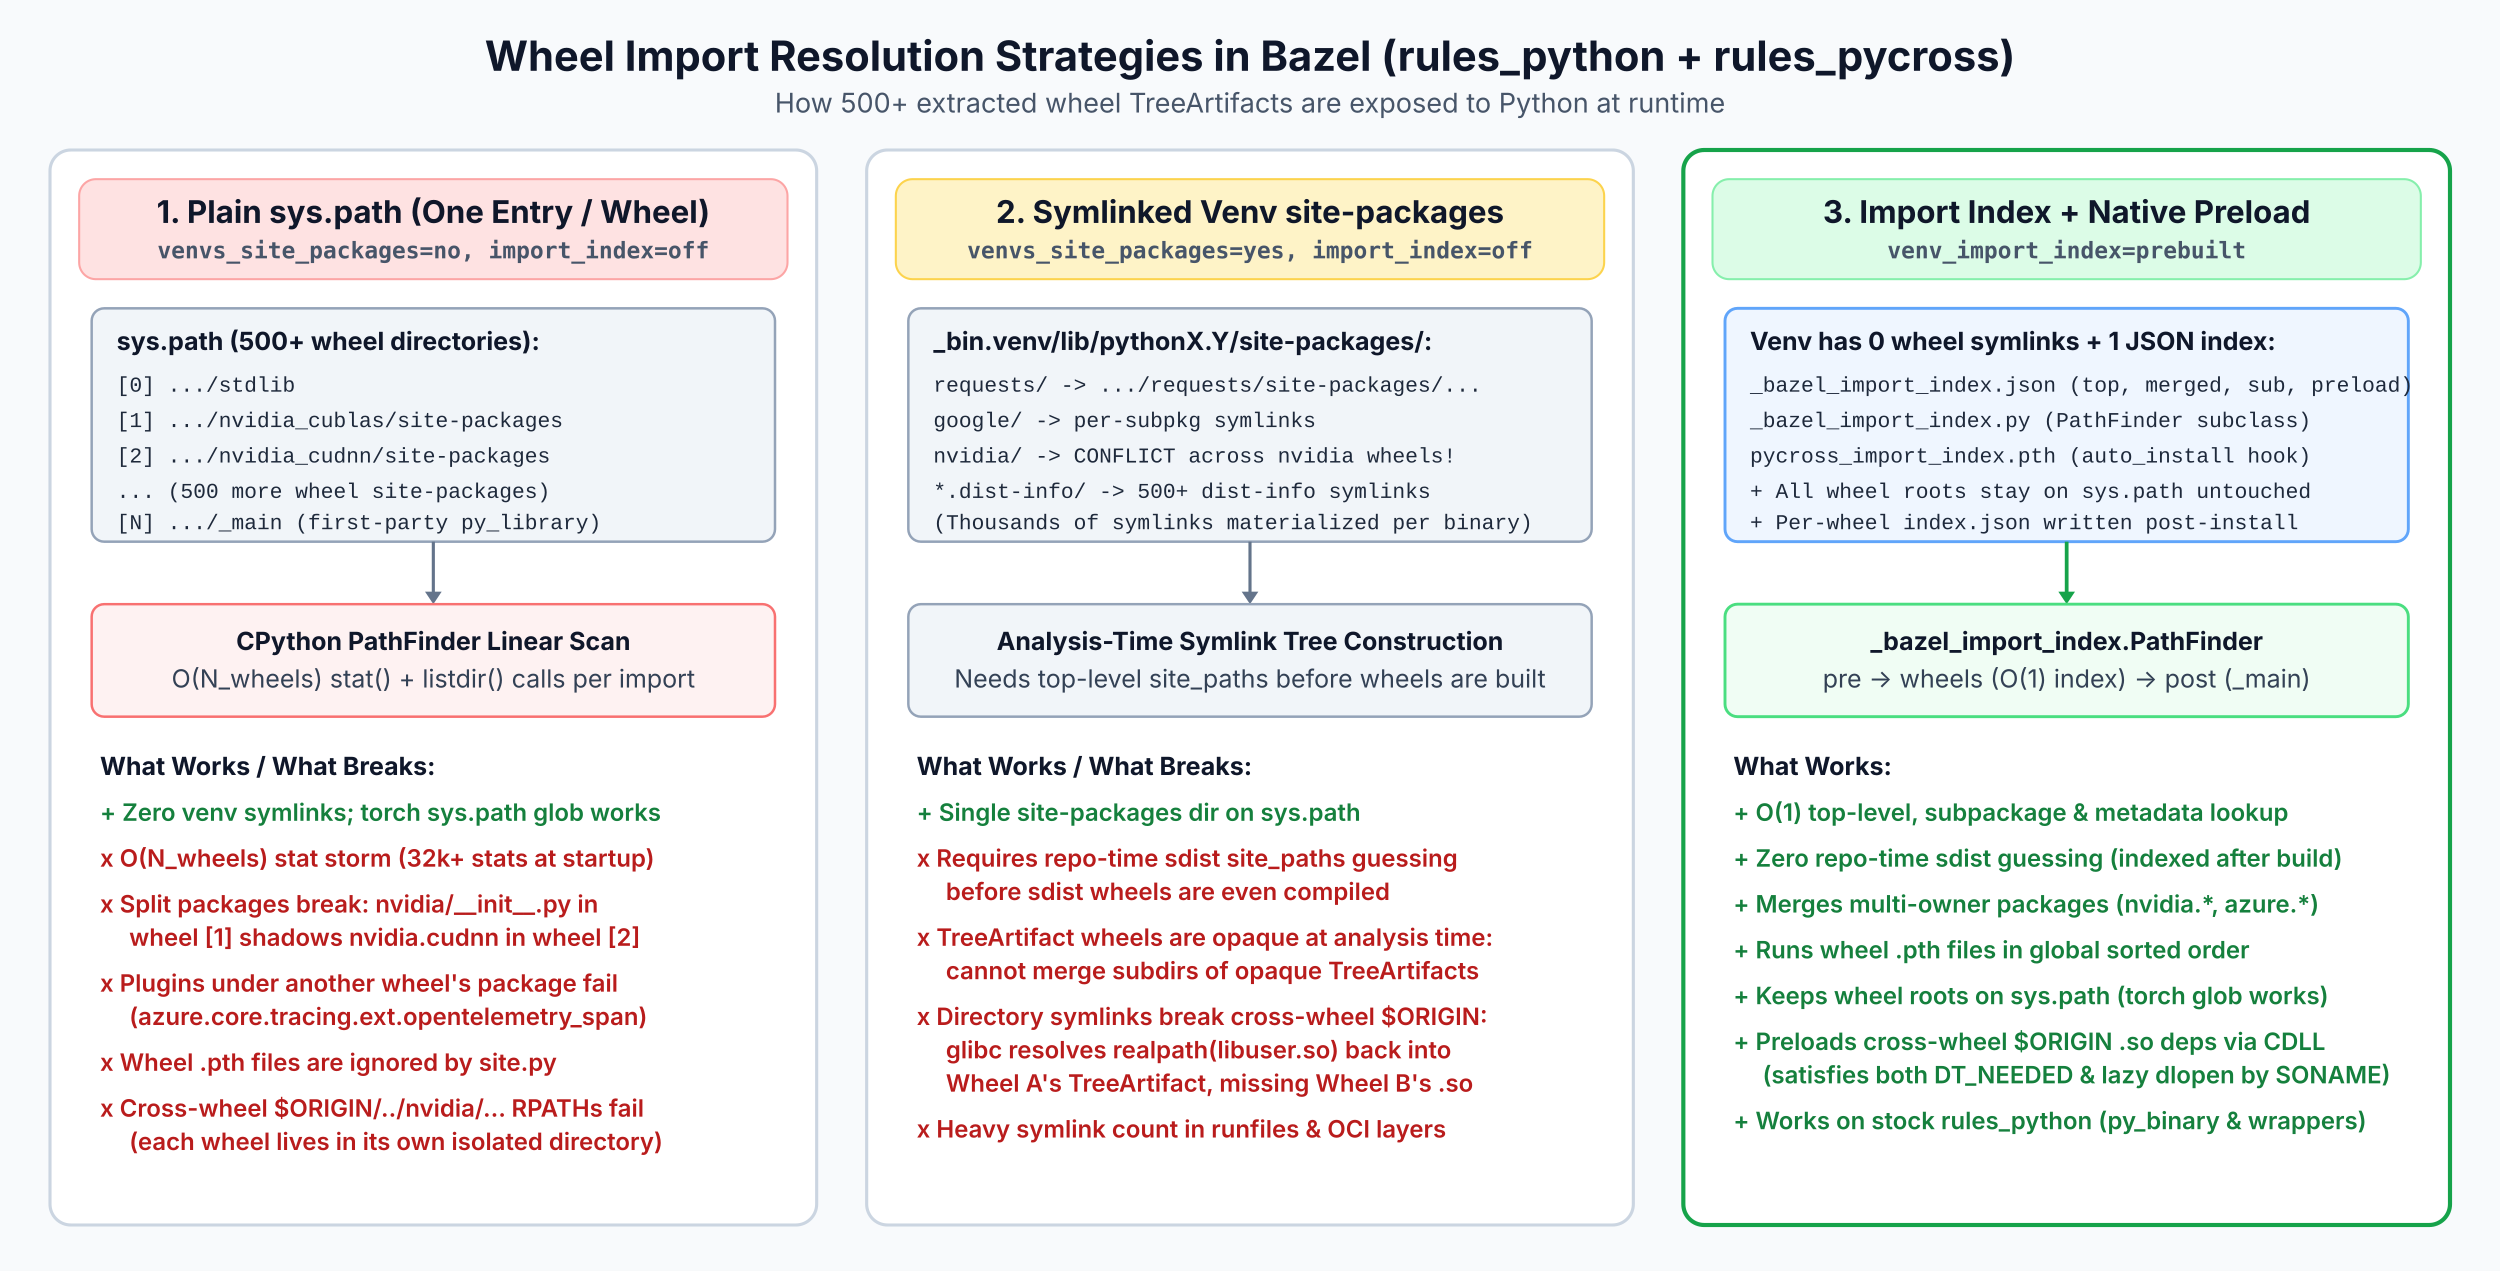
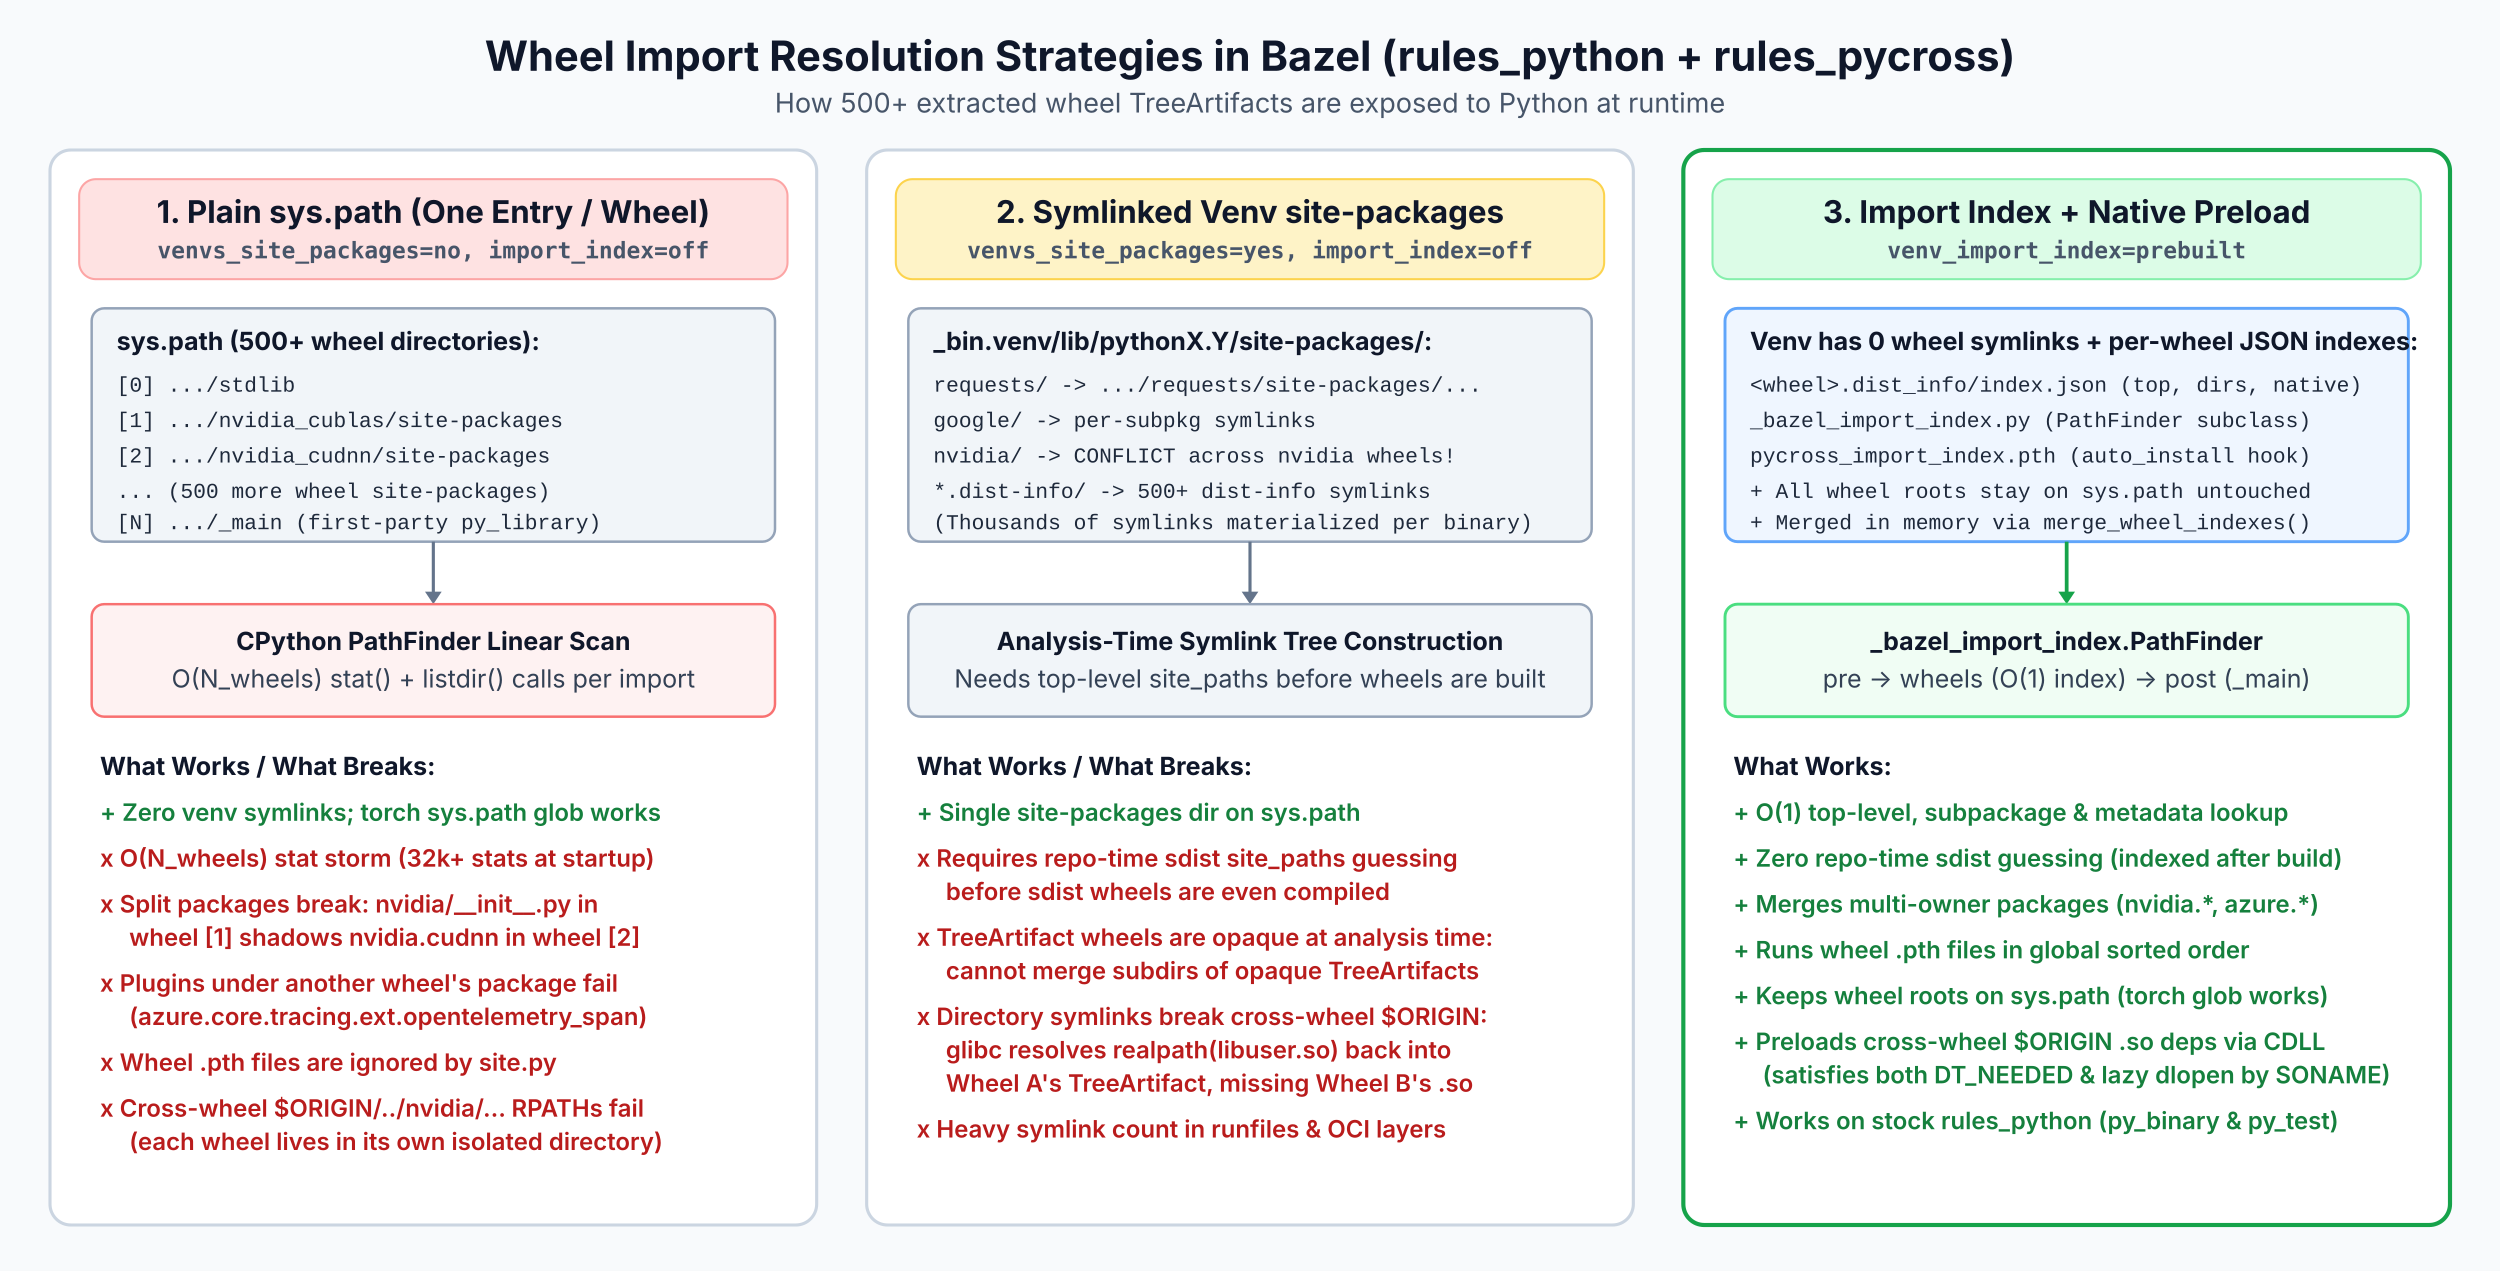
<svg xmlns="http://www.w3.org/2000/svg" viewBox="0 0 1200 610" width="1200" height="610" font-family="Inter, -apple-system, BlinkMacSystemFont, 'Segoe UI', Roboto, sans-serif">
  <defs>
    <style>
      .bg { fill: #f8fafc; }
      .card { fill: #ffffff; stroke: #cbd5e1; stroke-width: 1.5; rx: 10; }
      .card-good { fill: #ffffff; stroke: #16a34a; stroke-width: 2; rx: 10; }
      .header-bad { fill: #fee2e2; stroke: #fca5a5; stroke-width: 1; rx: 8; }
      .header-warn { fill: #fef3c7; stroke: #fcd34d; stroke-width: 1; rx: 8; }
      .header-good { fill: #dcfce7; stroke: #86efac; stroke-width: 1; rx: 8; }
      .box { fill: #f1f5f9; stroke: #94a3b8; stroke-width: 1.2; rx: 6; }
      .box-accent { fill: #eff6ff; stroke: #60a5fa; stroke-width: 1.4; rx: 6; }
      .box-green { fill: #f0fdf4; stroke: #4ade80; stroke-width: 1.4; rx: 6; }
      .box-red { fill: #fef2f2; stroke: #f87171; stroke-width: 1.2; rx: 6; }
      .title { font-size: 20px; font-weight: 700; fill: #0f172a; }
      .subtitle { font-size: 13px; fill: #475569; }
      .col-title { font-size: 15px; font-weight: 700; fill: #0f172a; }
      .col-sub { font-size: 11px; font-weight: 600; fill: #475569; font-family: 'JetBrains Mono', monospace; }
      .code { font-size: 10.2px; font-family: 'JetBrains Mono', 'Courier New', monospace; fill: #1e293b; }
      .label { font-size: 12px; fill: #334155; }
      .label-bold { font-size: 12px; font-weight: 700; fill: #0f172a; }
      .badge-bad { font-size: 11.5px; font-weight: 600; fill: #b91c1c; }
      .badge-good { font-size: 11.5px; font-weight: 600; fill: #15803d; }
    </style>
  </defs>
  <rect width="1200" height="610" class="bg" />
  <text x="600" y="34" text-anchor="middle" class="title">Wheel Import Resolution Strategies in Bazel (rules_python + rules_pycross)</text>
  <text x="600" y="54" text-anchor="middle" class="subtitle">How 500+ extracted wheel TreeArtifacts are exposed to Python at runtime</text>
  <rect x="24" y="72" width="368" height="516" class="card" />
  <rect x="38" y="86" width="340" height="48" class="header-bad" />
  <text x="208" y="107" text-anchor="middle" class="col-title">1. Plain sys.path (One Entry / Wheel)</text>
  <text x="208" y="124" text-anchor="middle" class="col-sub">venvs_site_packages=no, import_index=off</text>
  <rect x="44" y="148" width="328" height="112" class="box" />
  <text x="56" y="168" class="label-bold">sys.path (500+ wheel directories):</text>
  <text x="56" y="188" class="code">[0] .../stdlib</text>
  <text x="56" y="205" class="code">[1] .../nvidia_cublas/site-packages</text>
  <text x="56" y="222" class="code">[2] .../nvidia_cudnn/site-packages</text>
  <text x="56" y="239" class="code">... (500 more wheel site-packages)</text>
  <text x="56" y="254" class="code">[N] .../_main (first-party py_library)</text>
  <line x1="208" y1="260" x2="208" y2="288" stroke="#64748b" stroke-width="1.5" />
  <polygon points="204,284 212,284 208,290" fill="#64748b" />
  <rect x="44" y="290" width="328" height="54" class="box-red" />
  <text x="208" y="312" text-anchor="middle" class="label-bold">CPython PathFinder Linear Scan</text>
  <text x="208" y="330" text-anchor="middle" class="label">O(N_wheels) stat() + listdir() calls per import</text>
  <text x="48" y="372" class="label-bold">What Works / What Breaks:</text>
  <text x="48" y="394" class="badge-good">+ Zero venv symlinks; torch sys.path glob works</text>
  <text x="48" y="416" class="badge-bad">x O(N_wheels) stat storm (32k+ stats at startup)</text>
  <text x="48" y="438" class="badge-bad">x Split packages break: nvidia/__init__.py in</text>
  <text x="62" y="454" class="badge-bad">wheel [1] shadows nvidia.cudnn in wheel [2]</text>
  <text x="48" y="476" class="badge-bad">x Plugins under another wheel's package fail</text>
  <text x="62" y="492" class="badge-bad">(azure.core.tracing.ext.opentelemetry_span)</text>
  <text x="48" y="514" class="badge-bad">x Wheel .pth files are ignored by site.py</text>
  <text x="48" y="536" class="badge-bad">x Cross-wheel $ORIGIN/../nvidia/... RPATHs fail</text>
  <text x="62" y="552" class="badge-bad">(each wheel lives in its own isolated directory)</text>
  <rect x="416" y="72" width="368" height="516" class="card" />
  <rect x="430" y="86" width="340" height="48" class="header-warn" />
  <text x="600" y="107" text-anchor="middle" class="col-title">2. Symlinked Venv site-packages</text>
  <text x="600" y="124" text-anchor="middle" class="col-sub">venvs_site_packages=yes, import_index=off</text>
  <rect x="436" y="148" width="328" height="112" class="box" />
  <text x="448" y="168" class="label-bold">_bin.venv/lib/pythonX.Y/site-packages/:</text>
  <text x="448" y="188" class="code">requests/    -&gt; .../requests/site-packages/...</text>
  <text x="448" y="205" class="code">google/      -&gt; per-subpkg symlinks</text>
  <text x="448" y="222" class="code">nvidia/      -&gt; CONFLICT across nvidia wheels!</text>
  <text x="448" y="239" class="code">*.dist-info/ -&gt; 500+ dist-info symlinks</text>
  <text x="448" y="254" class="code">(Thousands of symlinks materialized per binary)</text>
  <line x1="600" y1="260" x2="600" y2="288" stroke="#64748b" stroke-width="1.5" />
  <polygon points="596,284 604,284 600,290" fill="#64748b" />
  <rect x="436" y="290" width="328" height="54" class="box" />
  <text x="600" y="312" text-anchor="middle" class="label-bold">Analysis-Time Symlink Tree Construction</text>
  <text x="600" y="330" text-anchor="middle" class="label">Needs top-level site_paths before wheels are built</text>
  <text x="440" y="372" class="label-bold">What Works / What Breaks:</text>
  <text x="440" y="394" class="badge-good">+ Single site-packages dir on sys.path</text>
  <text x="440" y="416" class="badge-bad">x Requires repo-time sdist site_paths guessing</text>
  <text x="454" y="432" class="badge-bad">before sdist wheels are even compiled</text>
  <text x="440" y="454" class="badge-bad">x TreeArtifact wheels are opaque at analysis time:</text>
  <text x="454" y="470" class="badge-bad">cannot merge subdirs of opaque TreeArtifacts</text>
  <text x="440" y="492" class="badge-bad">x Directory symlinks break cross-wheel $ORIGIN:</text>
  <text x="454" y="508" class="badge-bad">glibc resolves realpath(libuser.so) back into</text>
  <text x="454" y="524" class="badge-bad">Wheel A's TreeArtifact, missing Wheel B's .so</text>
  <text x="440" y="546" class="badge-bad">x Heavy symlink count in runfiles &amp; OCI layers</text>
  <rect x="808" y="72" width="368" height="516" class="card-good" />
  <rect x="822" y="86" width="340" height="48" class="header-good" />
  <text x="992" y="107" text-anchor="middle" class="col-title">3. Import Index + Native Preload</text>
  <text x="992" y="124" text-anchor="middle" class="col-sub">venv_import_index=prebuilt</text>
  <rect x="828" y="148" width="328" height="112" class="box-accent" />
-   <text x="840" y="168" class="label-bold">Venv has 0 wheel symlinks + 1 JSON index:</text>
-   <text x="840" y="188" class="code">_bazel_import_index.json (top, merged, sub, preload)</text>
-   <text x="840" y="205" class="code">_bazel_import_index.py   (PathFinder subclass)</text>
-   <text x="840" y="222" class="code">pycross_import_index.pth (auto_install hook)</text>
+   <text x="840" y="168" class="label-bold">Venv has 0 wheel symlinks + per-wheel JSON indexes:</text>
+   <text x="840" y="188" class="code">&lt;wheel&gt;.dist_info/index.json (top, dirs, native)</text>
+   <text x="840" y="205" class="code">_bazel_import_index.py       (PathFinder subclass)</text>
+   <text x="840" y="222" class="code">pycross_import_index.pth     (auto_install hook)</text>
  <text x="840" y="239" class="code">+ All wheel roots stay on sys.path untouched</text>
-   <text x="840" y="254" class="code">+ Per-wheel index.json written post-install</text>
+   <text x="840" y="254" class="code">+ Merged in memory via merge_wheel_indexes()</text>
  <line x1="992" y1="260" x2="992" y2="288" stroke="#16a34a" stroke-width="1.8" />
  <polygon points="988,284 996,284 992,290" fill="#16a34a" />
  <rect x="828" y="290" width="328" height="54" class="box-green" />
  <text x="992" y="312" text-anchor="middle" class="label-bold">_bazel_import_index.PathFinder</text>
  <text x="992" y="330" text-anchor="middle" class="label">pre -&gt; wheels (O(1) index) -&gt; post (_main)</text>
  <text x="832" y="372" class="label-bold">What Works:</text>
  <text x="832" y="394" class="badge-good">+ O(1) top-level, subpackage &amp; metadata lookup</text>
  <text x="832" y="416" class="badge-good">+ Zero repo-time sdist guessing (indexed after build)</text>
  <text x="832" y="438" class="badge-good">+ Merges multi-owner packages (nvidia.*, azure.*)</text>
  <text x="832" y="460" class="badge-good">+ Runs wheel .pth files in global sorted order</text>
  <text x="832" y="482" class="badge-good">+ Keeps wheel roots on sys.path (torch glob works)</text>
  <text x="832" y="504" class="badge-good">+ Preloads cross-wheel $ORIGIN .so deps via CDLL</text>
  <text x="846" y="520" class="badge-good">(satisfies both DT_NEEDED &amp; lazy dlopen by SONAME)</text>
-   <text x="832" y="542" class="badge-good">+ Works on stock rules_python (py_binary &amp; wrappers)</text>
+   <text x="832" y="542" class="badge-good">+ Works on stock rules_python (py_binary &amp; py_test)</text>
</svg>
